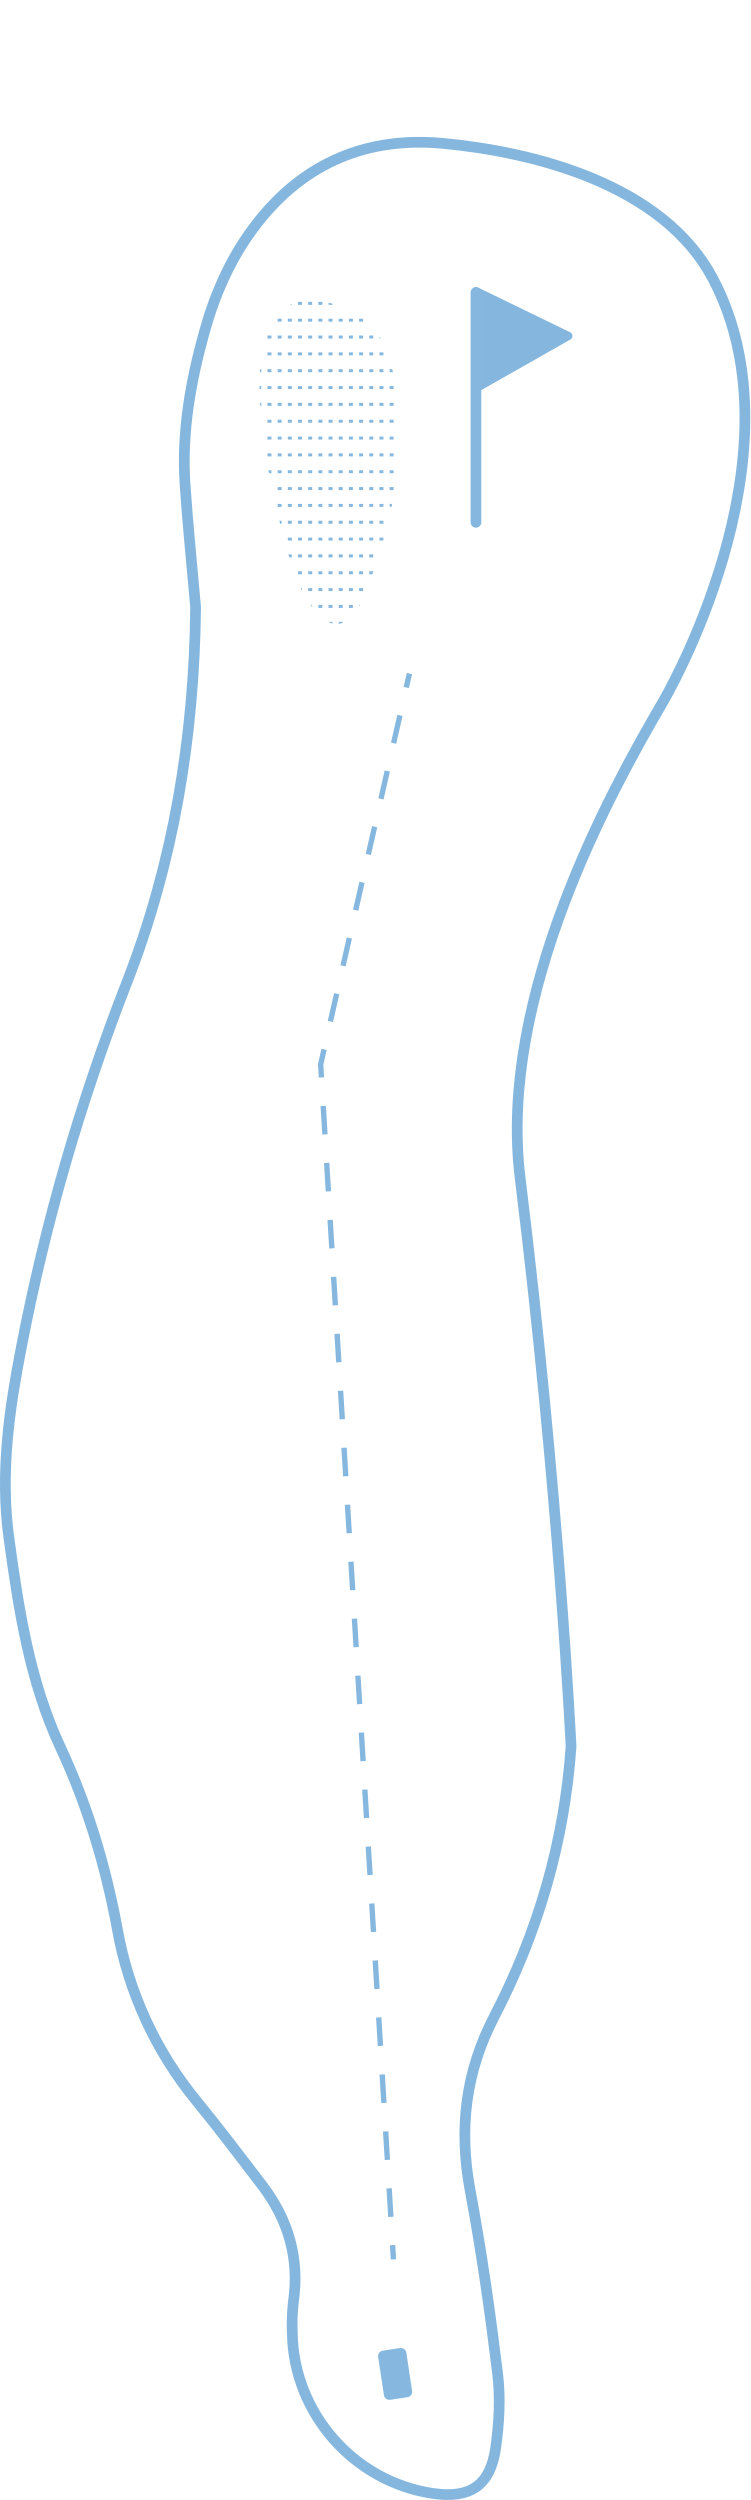
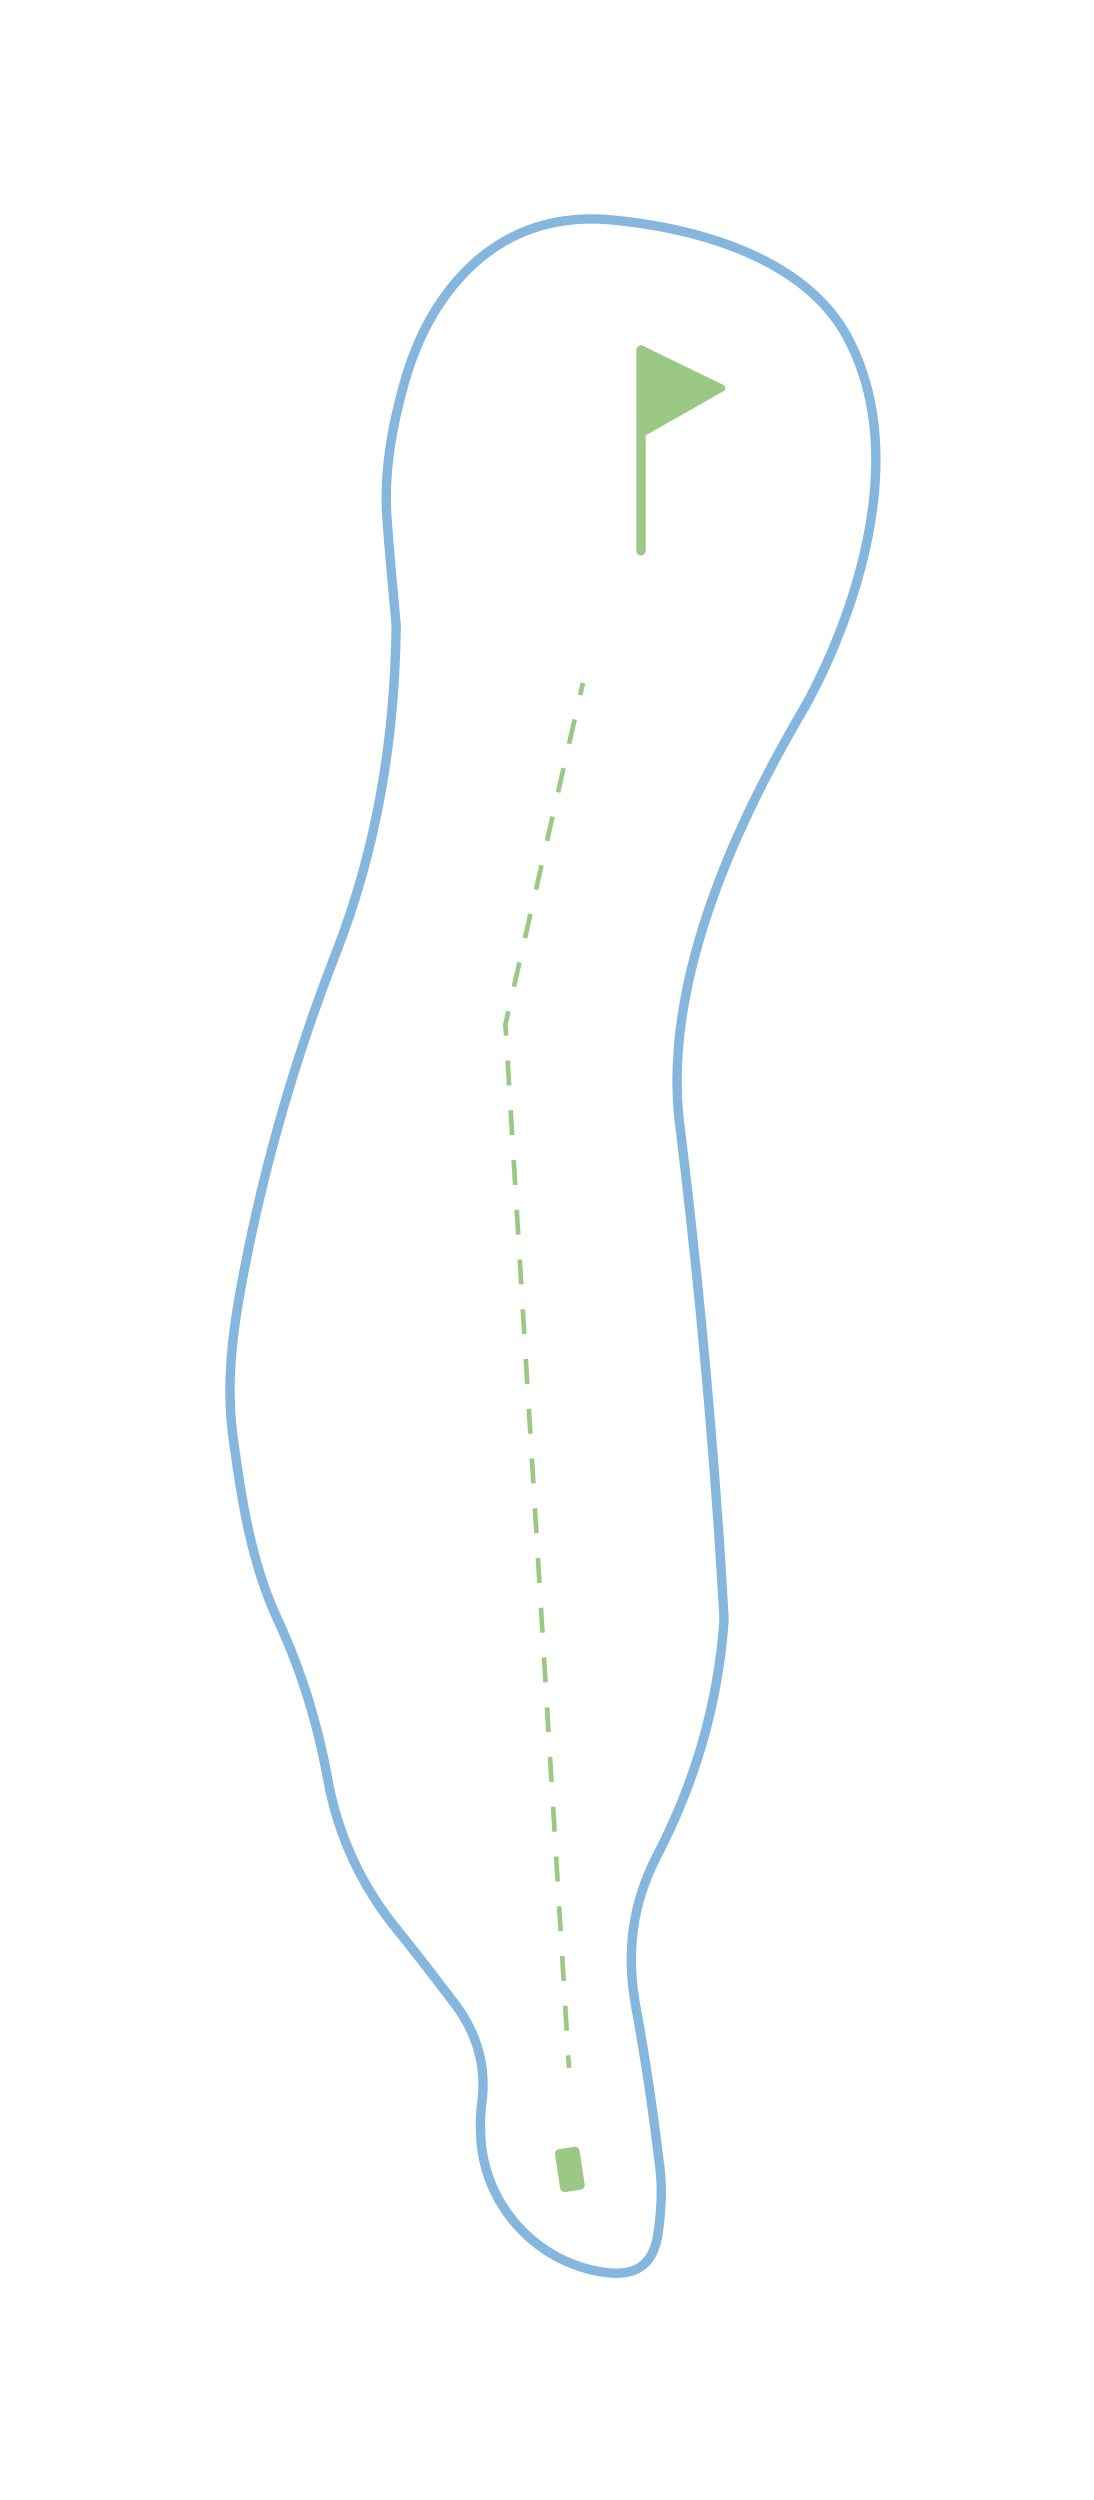
- <svg xmlns="http://www.w3.org/2000/svg" id="Ebene_1" data-name="Ebene 1" viewBox="0 0 419.33 1397.26">
+ <svg xmlns="http://www.w3.org/2000/svg" id="_1" data-name="1" viewBox="0 0 700 1600">
  <defs>
-     <style>.cls-1,.cls-10,.cls-2,.cls-4,.cls-5,.cls-6,.cls-9{fill:none;}.cls-2{stroke:#85b7de;}.cls-10,.cls-2,.cls-4,.cls-5,.cls-6,.cls-9{stroke-miterlimit:10;}.cls-2,.cls-4{stroke-width:6px;}.cls-3{fill:#85b7de;}.cls-10,.cls-4,.cls-5,.cls-6,.cls-9{stroke:#86b8df;}.cls-4{stroke-linecap:round;}.cls-5,.cls-6{stroke-width:3px;}.cls-6{stroke-dasharray:15.95 15.95;}.cls-7{fill:#86b8df;}.cls-8{clip-path:url(#clip-path);}.cls-10,.cls-9{stroke-width:2.22px;}.cls-10{stroke-dasharray:1.66 7.75;}</style>
-     <clipPath id="clip-path" transform="translate(0 76.51)">
-       <path class="cls-1" d="M181.49,92.21c-63.31-12.72-26.83,120.43-18.09,148.66,2.92,9.42,20.91,51,38.11,20.23,8.48-18.63,22.23-61.51,21.18-88.4C221.5,138.75,223.38,100.7,181.49,92.21Z" />
-     </clipPath>
+     <style>.cls-1,.cls-3,.cls-4,.cls-5{fill:none;stroke-miterlimit:10;}.cls-1{stroke:#85b7de;}.cls-1,.cls-3{stroke-width:6px;}.cls-2{fill:#9bc985;}.cls-3,.cls-4,.cls-5{stroke:#9bc985;}.cls-3{stroke-linecap:round;}.cls-4,.cls-5{stroke-width:3px;}.cls-5{stroke-dasharray:15.95 15.95;}</style>
  </defs>
-   <path class="cls-2" d="M370.44,315.94c-28.9,49.4-92.29,164.06-79.75,265.76,21.65,175.75,28.48,317.87,28.48,317.87-3.72,53.37-18.44,103.82-43,151.12-16.11,31.07-19.77,62.72-13.43,96.82S274,1216,278.15,1250.41c1.64,13.58.79,27.8-1.14,41.41-3,20.91-14.35,28.33-35.1,25.26-44-6.5-77.64-44.66-78.53-89.2a111.57,111.57,0,0,1,.62-18c3.49-24.3-2.86-45.85-17.55-65.12-12.07-15.83-24.11-31.69-36.68-47.11a209.5,209.5,0,0,1-44.2-96C59.09,966.46,48.89,932.49,33.74,900,16.52,863,10.49,823.23,5,783.23c-5-36.45.11-71.79,7.06-107.37A1165.41,1165.41,0,0,1,70.52,473.54C97,406,108.58,335.49,109.33,262.82c-2-23-4.41-46-5.93-69-1.9-29,3.14-57.2,10.87-84.95,6.13-22,15.33-42.61,29.54-60.77C170.27,14.26,205.52-.3,247.51,3.62c50.71,4.74,123,22.74,150.9,75.54C451.25,179.1,370.44,315.94,370.44,315.94Z" transform="translate(0 76.51)" />
-   <path class="cls-3" d="M264,140.46V86.23a2.27,2.27,0,0,1,3.27-2l51.44,25a2.27,2.27,0,0,1,.12,4l-51.43,29.19A2.28,2.28,0,0,1,264,140.46Z" transform="translate(0 76.51)" />
-   <line class="cls-4" x1="266.01" y1="163.45" x2="266.01" y2="291.93" />
-   <line class="cls-5" x1="228.83" y1="376.46" x2="227.05" y2="384.27" />
-   <polyline class="cls-6" points="223.52 399.82 179.22 594.86 218.93 1246.84" />
-   <line class="cls-5" x1="219.41" y1="1254.8" x2="219.9" y2="1262.79" />
-   <rect class="cls-7" x="218.64" y="1232.69" width="15.91" height="27.74" rx="3.08" transform="matrix(0.99, -0.15, 0.15, 0.99, -190.47, 126.69)" />
-   <g class="cls-8">
-     <line class="cls-9" x1="76.64" y1="423.63" x2="76.64" y2="422.79" />
-     <line class="cls-10" x1="76.64" y1="415.04" x2="76.64" y2="4.71" />
-     <line class="cls-9" x1="76.64" y1="0.83" x2="76.64" />
-     <line class="cls-9" x1="82.33" y1="423.63" x2="82.33" y2="422.79" />
-     <line class="cls-10" x1="82.33" y1="415.04" x2="82.33" y2="4.71" />
-     <line class="cls-9" x1="82.33" y1="0.83" x2="82.33" />
-     <line class="cls-9" x1="88.02" y1="423.63" x2="88.02" y2="422.79" />
-     <line class="cls-10" x1="88.02" y1="415.04" x2="88.02" y2="4.71" />
-     <line class="cls-9" x1="88.02" y1="0.83" x2="88.02" />
-     <line class="cls-9" x1="93.71" y1="423.63" x2="93.71" y2="422.79" />
-     <line class="cls-10" x1="93.71" y1="415.04" x2="93.71" y2="4.71" />
-     <line class="cls-9" x1="93.71" y1="0.83" x2="93.71" />
-     <line class="cls-9" x1="99.4" y1="423.63" x2="99.4" y2="422.79" />
-     <line class="cls-10" x1="99.4" y1="415.04" x2="99.4" y2="4.71" />
-     <line class="cls-9" x1="99.4" y1="0.83" x2="99.4" />
-     <line class="cls-9" x1="105.09" y1="423.63" x2="105.09" y2="422.79" />
-     <line class="cls-10" x1="105.09" y1="415.04" x2="105.09" y2="4.71" />
-     <line class="cls-9" x1="105.09" y1="0.83" x2="105.09" />
-     <line class="cls-9" x1="110.78" y1="423.63" x2="110.78" y2="422.79" />
-     <line class="cls-10" x1="110.78" y1="415.04" x2="110.78" y2="4.71" />
-     <line class="cls-9" x1="110.78" y1="0.83" x2="110.78" />
-     <line class="cls-9" x1="116.47" y1="423.63" x2="116.47" y2="422.79" />
-     <line class="cls-10" x1="116.47" y1="415.04" x2="116.47" y2="4.71" />
-     <line class="cls-9" x1="116.47" y1="0.83" x2="116.47" />
-     <line class="cls-9" x1="122.15" y1="423.63" x2="122.15" y2="422.79" />
-     <line class="cls-10" x1="122.15" y1="415.04" x2="122.15" y2="4.71" />
-     <line class="cls-9" x1="122.15" y1="0.83" x2="122.15" />
-     <line class="cls-9" x1="127.84" y1="423.63" x2="127.84" y2="422.79" />
-     <line class="cls-10" x1="127.84" y1="415.04" x2="127.84" y2="4.71" />
-     <line class="cls-9" x1="127.84" y1="0.83" x2="127.84" />
-     <line class="cls-9" x1="133.53" y1="423.63" x2="133.53" y2="422.79" />
-     <line class="cls-10" x1="133.53" y1="415.04" x2="133.53" y2="4.71" />
-     <line class="cls-9" x1="133.53" y1="0.83" x2="133.53" />
-     <line class="cls-9" x1="139.22" y1="423.63" x2="139.22" y2="422.79" />
-     <line class="cls-10" x1="139.22" y1="415.04" x2="139.22" y2="4.71" />
-     <line class="cls-9" x1="139.22" y1="0.83" x2="139.22" />
-     <line class="cls-9" x1="144.91" y1="423.63" x2="144.91" y2="422.79" />
-     <line class="cls-10" x1="144.91" y1="415.04" x2="144.91" y2="4.71" />
-     <line class="cls-9" x1="144.91" y1="0.83" x2="144.91" />
-     <line class="cls-9" x1="150.6" y1="423.63" x2="150.6" y2="422.79" />
-     <line class="cls-10" x1="150.6" y1="415.04" x2="150.6" y2="4.71" />
-     <line class="cls-9" x1="150.6" y1="0.83" x2="150.6" />
-     <line class="cls-9" x1="156.29" y1="423.63" x2="156.29" y2="422.79" />
-     <line class="cls-10" x1="156.29" y1="415.04" x2="156.29" y2="4.71" />
-     <line class="cls-9" x1="156.29" y1="0.83" x2="156.29" />
-     <line class="cls-9" x1="161.98" y1="423.63" x2="161.98" y2="422.79" />
-     <line class="cls-10" x1="161.98" y1="415.04" x2="161.98" y2="4.71" />
-     <line class="cls-9" x1="161.98" y1="0.83" x2="161.98" />
-     <line class="cls-9" x1="167.67" y1="423.63" x2="167.67" y2="422.79" />
-     <line class="cls-10" x1="167.67" y1="415.04" x2="167.67" y2="4.71" />
-     <line class="cls-9" x1="167.67" y1="0.83" x2="167.67" />
-     <line class="cls-9" x1="173.36" y1="423.63" x2="173.36" y2="422.79" />
-     <line class="cls-10" x1="173.36" y1="415.04" x2="173.36" y2="4.71" />
-     <line class="cls-9" x1="173.36" y1="0.83" x2="173.36" />
-     <line class="cls-9" x1="179.05" y1="423.63" x2="179.05" y2="422.79" />
-     <line class="cls-10" x1="179.05" y1="415.04" x2="179.05" y2="4.71" />
-     <line class="cls-9" x1="179.05" y1="0.83" x2="179.05" />
-     <line class="cls-9" x1="184.74" y1="423.63" x2="184.74" y2="422.79" />
-     <line class="cls-10" x1="184.74" y1="415.04" x2="184.74" y2="4.71" />
-     <line class="cls-9" x1="184.74" y1="0.83" x2="184.74" />
-     <line class="cls-9" x1="190.43" y1="423.63" x2="190.43" y2="422.79" />
-     <line class="cls-10" x1="190.43" y1="415.04" x2="190.43" y2="4.71" />
-     <line class="cls-9" x1="190.43" y1="0.83" x2="190.43" />
-     <line class="cls-9" x1="196.12" y1="423.63" x2="196.12" y2="422.79" />
-     <line class="cls-10" x1="196.12" y1="415.04" x2="196.12" y2="4.71" />
-     <line class="cls-9" x1="196.12" y1="0.83" x2="196.12" />
-     <line class="cls-9" x1="201.81" y1="423.63" x2="201.81" y2="422.79" />
-     <line class="cls-10" x1="201.81" y1="415.04" x2="201.81" y2="4.71" />
-     <line class="cls-9" x1="201.81" y1="0.83" x2="201.81" />
-     <line class="cls-9" x1="207.5" y1="423.63" x2="207.5" y2="422.79" />
-     <line class="cls-10" x1="207.5" y1="415.04" x2="207.5" y2="4.71" />
-     <line class="cls-9" x1="207.5" y1="0.83" x2="207.5" />
-     <line class="cls-9" x1="213.19" y1="423.63" x2="213.19" y2="422.79" />
-     <line class="cls-10" x1="213.19" y1="415.04" x2="213.19" y2="4.71" />
-     <line class="cls-9" x1="213.19" y1="0.83" x2="213.19" />
-     <line class="cls-9" x1="218.88" y1="423.63" x2="218.88" y2="422.79" />
-     <line class="cls-10" x1="218.88" y1="415.04" x2="218.88" y2="4.71" />
-     <line class="cls-9" x1="218.88" y1="0.83" x2="218.88" />
-     <line class="cls-9" x1="224.57" y1="423.63" x2="224.57" y2="422.79" />
-     <line class="cls-10" x1="224.57" y1="415.04" x2="224.57" y2="4.71" />
-     <line class="cls-9" x1="224.57" y1="0.83" x2="224.57" />
-     <line class="cls-9" x1="230.26" y1="423.63" x2="230.26" y2="422.79" />
-     <line class="cls-10" x1="230.26" y1="415.04" x2="230.26" y2="4.71" />
-     <line class="cls-9" x1="230.26" y1="0.83" x2="230.26" />
-     <line class="cls-9" x1="235.95" y1="423.63" x2="235.95" y2="422.79" />
-     <line class="cls-10" x1="235.95" y1="415.04" x2="235.95" y2="4.71" />
-     <line class="cls-9" x1="235.95" y1="0.83" x2="235.95" />
-     <line class="cls-9" x1="241.64" y1="423.63" x2="241.64" y2="422.79" />
-     <line class="cls-10" x1="241.64" y1="415.04" x2="241.64" y2="4.71" />
-     <line class="cls-9" x1="241.64" y1="0.83" x2="241.64" />
-     <line class="cls-9" x1="247.33" y1="423.63" x2="247.33" y2="422.79" />
-     <line class="cls-10" x1="247.33" y1="415.04" x2="247.33" y2="4.71" />
-     <line class="cls-9" x1="247.33" y1="0.83" x2="247.33" />
-     <line class="cls-9" x1="253.02" y1="423.63" x2="253.02" y2="422.79" />
-     <line class="cls-10" x1="253.02" y1="415.04" x2="253.02" y2="4.71" />
-     <line class="cls-9" x1="253.02" y1="0.83" x2="253.02" />
-     <line class="cls-9" x1="258.71" y1="423.63" x2="258.71" y2="422.79" />
-     <line class="cls-10" x1="258.71" y1="415.04" x2="258.71" y2="4.71" />
-     <line class="cls-9" x1="258.71" y1="0.83" x2="258.71" />
-     <line class="cls-9" x1="264.4" y1="423.63" x2="264.4" y2="422.79" />
-     <line class="cls-10" x1="264.4" y1="415.04" x2="264.4" y2="4.71" />
-     <line class="cls-9" x1="264.4" y1="0.83" x2="264.4" />
-     <line class="cls-9" x1="270.09" y1="423.63" x2="270.09" y2="422.79" />
-     <line class="cls-10" x1="270.09" y1="415.04" x2="270.09" y2="4.71" />
-     <line class="cls-9" x1="270.09" y1="0.83" x2="270.09" />
-     <line class="cls-9" x1="275.78" y1="423.63" x2="275.78" y2="422.79" />
-     <line class="cls-10" x1="275.78" y1="415.04" x2="275.78" y2="4.71" />
-     <line class="cls-9" x1="275.78" y1="0.83" x2="275.78" />
-     <line class="cls-9" x1="281.47" y1="423.63" x2="281.47" y2="422.79" />
-     <line class="cls-10" x1="281.47" y1="415.04" x2="281.47" y2="4.71" />
-     <line class="cls-9" x1="281.47" y1="0.83" x2="281.47" />
-     <line class="cls-9" x1="287.16" y1="423.63" x2="287.16" y2="422.79" />
-     <line class="cls-10" x1="287.16" y1="415.04" x2="287.16" y2="4.71" />
-     <line class="cls-9" x1="287.16" y1="0.83" x2="287.16" />
-     <line class="cls-9" x1="292.85" y1="423.63" x2="292.85" y2="422.79" />
-     <line class="cls-10" x1="292.85" y1="415.04" x2="292.85" y2="4.71" />
-     <line class="cls-9" x1="292.85" y1="0.83" x2="292.85" />
-     <line class="cls-9" x1="298.54" y1="423.63" x2="298.54" y2="422.79" />
-     <line class="cls-10" x1="298.54" y1="415.04" x2="298.54" y2="4.71" />
-     <line class="cls-9" x1="298.54" y1="0.83" x2="298.54" />
-     <line class="cls-9" x1="304.23" y1="423.63" x2="304.23" y2="422.79" />
-     <line class="cls-10" x1="304.23" y1="415.04" x2="304.23" y2="4.71" />
-     <line class="cls-9" x1="304.23" y1="0.83" x2="304.23" />
-     <line class="cls-9" x1="309.92" y1="423.63" x2="309.92" y2="422.79" />
-     <line class="cls-10" x1="309.92" y1="415.04" x2="309.92" y2="4.71" />
-     <line class="cls-9" x1="309.92" y1="0.83" x2="309.92" />
-     <line class="cls-9" x1="315.61" y1="423.63" x2="315.61" y2="422.79" />
-     <line class="cls-10" x1="315.61" y1="415.04" x2="315.61" y2="4.71" />
-     <line class="cls-9" x1="315.61" y1="0.83" x2="315.61" />
-     <line class="cls-9" x1="321.3" y1="423.63" x2="321.3" y2="422.79" />
-     <line class="cls-10" x1="321.3" y1="415.04" x2="321.3" y2="4.71" />
-     <line class="cls-9" x1="321.3" y1="0.83" x2="321.3" />
-   </g>
+   <path class="cls-1" d="M514.68,453.07c-28.9,49.4-92.28,164.06-79.75,265.76,21.65,175.75,28.48,317.87,28.48,317.87-3.71,53.37-18.44,103.82-43,151.12-16.11,31.07-19.77,62.72-13.43,96.82s11.23,68.47,15.38,102.9c1.64,13.58.79,27.8-1.14,41.41-3,20.91-14.35,28.33-35.1,25.26-44-6.5-77.64-44.66-78.53-89.2a111.57,111.57,0,0,1,.62-18c3.49-24.3-2.86-45.85-17.55-65.12-12.07-15.83-24.1-31.69-36.67-47.11a209.39,209.39,0,0,1-44.2-96c-6.49-35.17-16.69-69.14-31.84-101.67-17.22-37-23.25-76.73-28.74-116.73-5-36.45.11-71.79,7.07-107.37a1165.38,1165.38,0,0,1,58.45-202.32c26.46-67.55,38.06-138,38.82-210.72-2-23-4.42-46-5.94-69-1.9-29,3.14-57.2,10.87-85,6.13-22,15.33-42.61,29.54-60.77,26.46-33.8,61.71-48.36,103.7-44.44,50.71,4.74,123,22.74,150.9,75.54C595.49,316.23,514.68,453.07,514.68,453.07Z" />
+   <path class="cls-2" d="M408.22,277.59V223.36a2.27,2.27,0,0,1,3.27-2l51.44,25a2.27,2.27,0,0,1,.13,4l-51.44,29.19A2.28,2.28,0,0,1,408.22,277.59Z" />
+   <line class="cls-3" x1="410.25" y1="224.08" x2="410.25" y2="352.55" />
+   <line class="cls-4" x1="373.07" y1="437.09" x2="371.3" y2="444.89" />
+   <polyline class="cls-5" points="367.76 460.44 323.46 655.48 363.17 1307.46" />
+   <line class="cls-4" x1="363.65" y1="1315.42" x2="364.14" y2="1323.41" />
+   <rect class="cls-2" x="362.88" y="1369.82" width="15.91" height="27.74" rx="3.08" transform="matrix(0.99, -0.15, 0.15, 0.99, -209.98, 74.2)" />
</svg>
